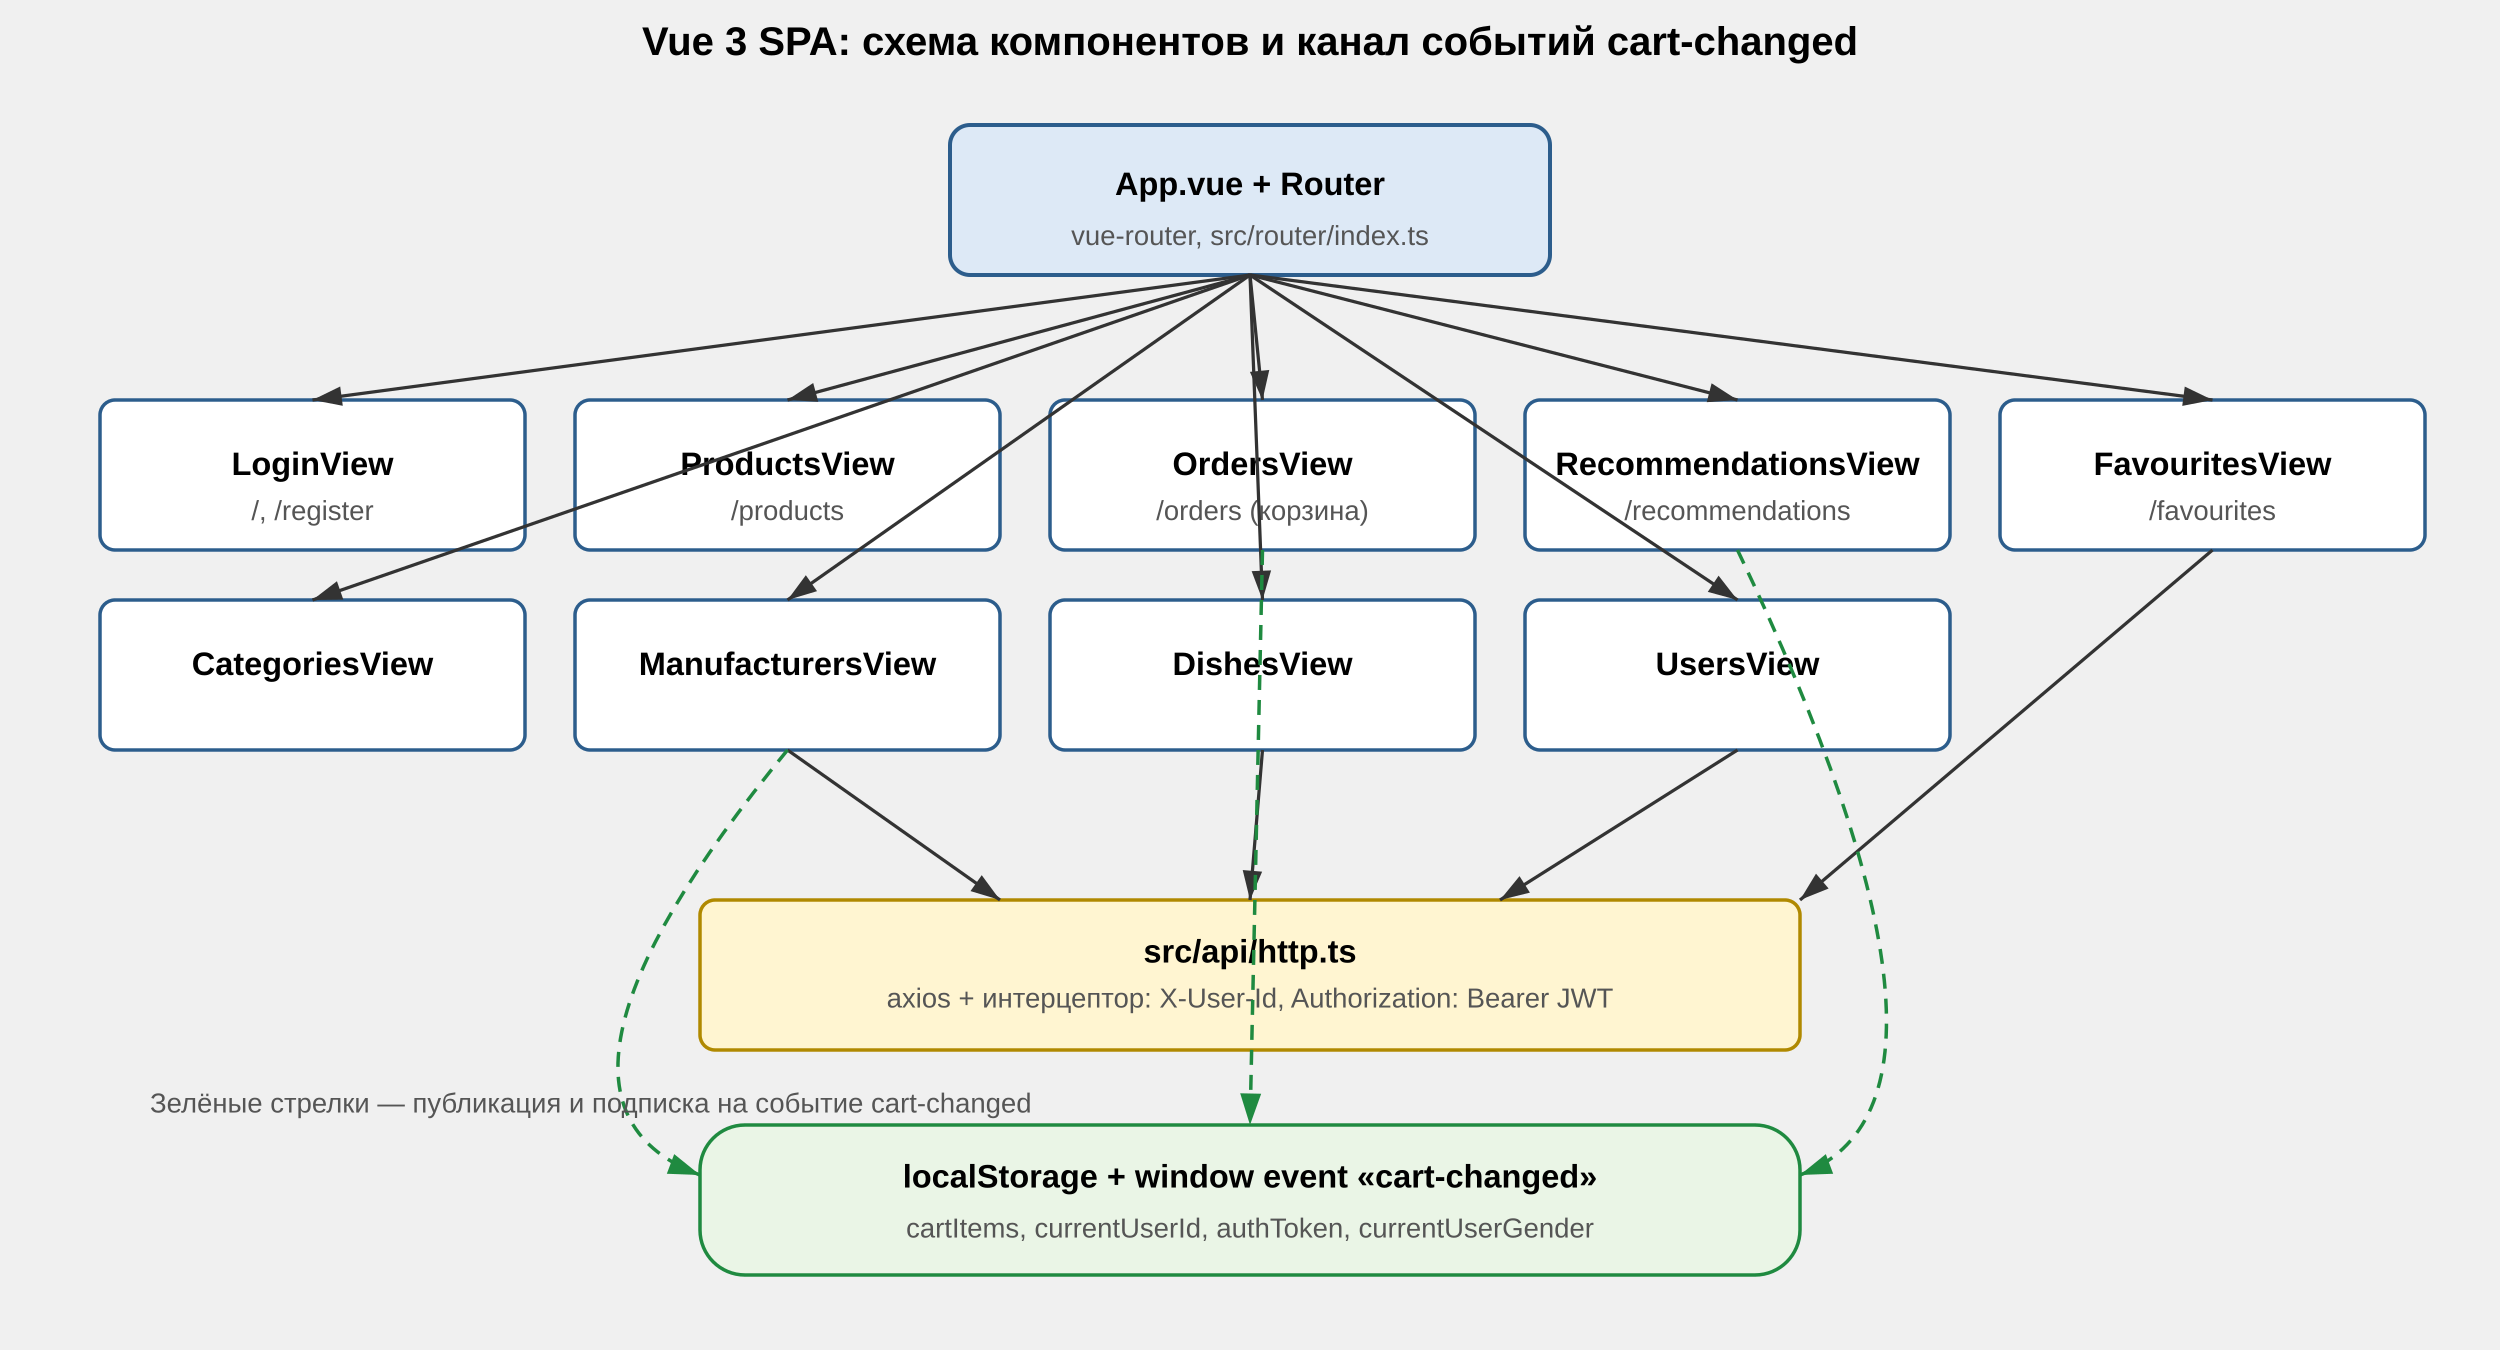
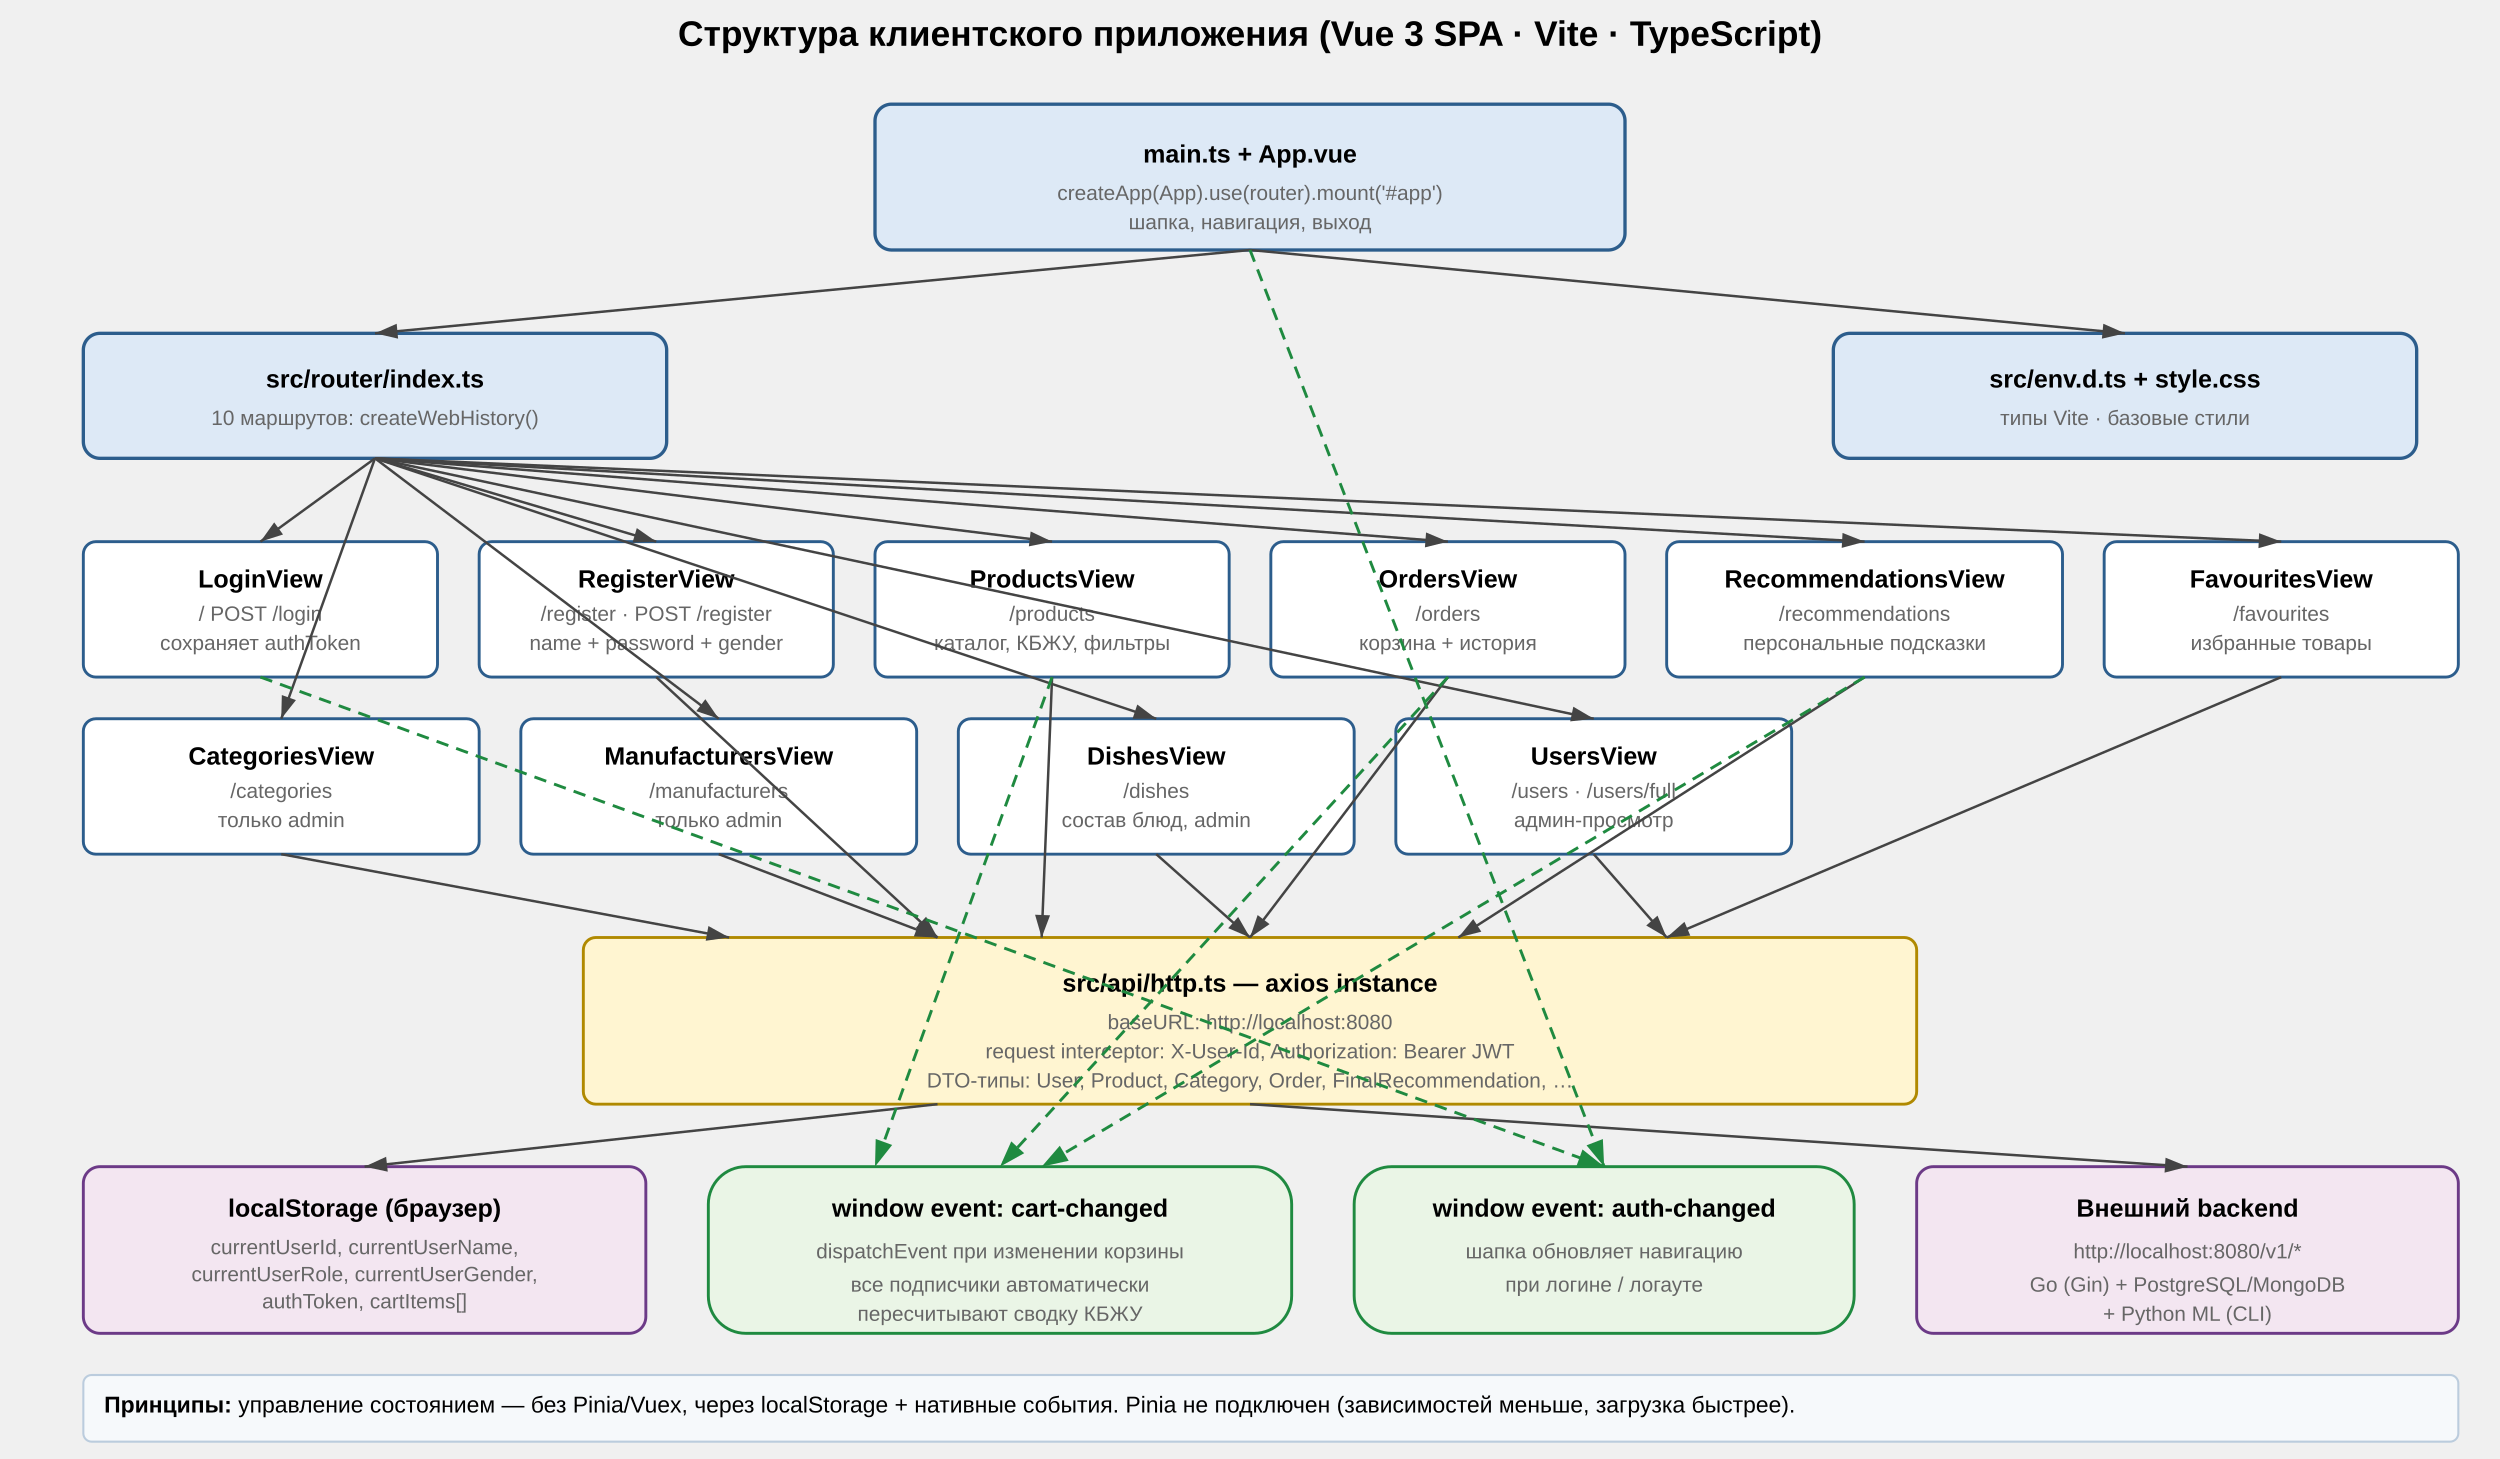
- <svg xmlns="http://www.w3.org/2000/svg" viewBox="0 0 1000 540" font-family="Arial, sans-serif" font-size="13">
+ <svg xmlns="http://www.w3.org/2000/svg" viewBox="0 0 1200 700" font-family="Arial, sans-serif" font-size="12">
  <style>
-     .ttl { font-weight:bold; font-size:16px; }
+     .ttl { font-weight:bold; font-size:17px; }
    .root { fill:#dde9f6; stroke:#2c5d8c; stroke-width:1.6; rx:8; ry:8; }
    .view { fill:#fff; stroke:#2c5d8c; stroke-width:1.4; rx:6; ry:6; }
    .api { fill:#fff5d1; stroke:#b08900; stroke-width:1.4; rx:6; ry:6; }
    .ev  { fill:#eaf5e6; stroke:#1f8a40; stroke-width:1.4; rx:18; ry:18; }
-     .ar  { stroke:#333; stroke-width:1.3; fill:none; }
+     .stor { fill:#f3e6f1; stroke:#6c3a87; stroke-width:1.4; rx:8; ry:8; }
+     .ar  { stroke:#444; stroke-width:1.2; fill:none; }
    .ev_ar { stroke:#1f8a40; stroke-width:1.4; fill:none; stroke-dasharray:6 4; }
    .name { font-weight:bold; }
    .sm { font-size:11px; fill:#555; }
+     .tiny { font-size:10px; fill:#666; }
  </style>
  <defs>
    <marker id="m" markerWidth="10" markerHeight="10" refX="9" refY="3" orient="auto">
-       <path d="M0,0 L0,6 L9,3 z" fill="#333" />
+       <path d="M0,0 L0,6 L9,3 z" fill="#444" />
    </marker>
    <marker id="mg" markerWidth="10" markerHeight="10" refX="9" refY="3" orient="auto">
      <path d="M0,0 L0,6 L9,3 z" fill="#1f8a40" />
    </marker>
  </defs>
-   <text x="500" y="22" text-anchor="middle" class="ttl">Vue 3 SPA: схема компонентов и канал событий cart-changed</text>
-   <rect class="root" x="380" y="50" width="240" height="60" />
-   <text class="name" x="500" y="78" text-anchor="middle">App.vue + Router</text>
-   <text class="sm" x="500" y="98" text-anchor="middle">vue-router, src/router/index.ts</text>
-   <rect class="view" x="40" y="160" width="170" height="60" />
-   <text class="name" x="125" y="190" text-anchor="middle">LoginView</text>
-   <text class="sm" x="125" y="208" text-anchor="middle">/, /register</text>
-   <rect class="view" x="230" y="160" width="170" height="60" />
-   <text class="name" x="315" y="190" text-anchor="middle">ProductsView</text>
-   <text class="sm" x="315" y="208" text-anchor="middle">/products</text>
-   <rect class="view" x="420" y="160" width="170" height="60" />
-   <text class="name" x="505" y="190" text-anchor="middle">OrdersView</text>
-   <text class="sm" x="505" y="208" text-anchor="middle">/orders (корзина)</text>
-   <rect class="view" x="610" y="160" width="170" height="60" />
-   <text class="name" x="695" y="190" text-anchor="middle">RecommendationsView</text>
-   <text class="sm" x="695" y="208" text-anchor="middle">/recommendations</text>
-   <rect class="view" x="800" y="160" width="170" height="60" />
-   <text class="name" x="885" y="190" text-anchor="middle">FavouritesView</text>
-   <text class="sm" x="885" y="208" text-anchor="middle">/favourites</text>
-   <rect class="view" x="40" y="240" width="170" height="60" />
-   <text class="name" x="125" y="270" text-anchor="middle">CategoriesView</text>
-   <rect class="view" x="230" y="240" width="170" height="60" />
-   <text class="name" x="315" y="270" text-anchor="middle">ManufacturersView</text>
-   <rect class="view" x="420" y="240" width="170" height="60" />
-   <text class="name" x="505" y="270" text-anchor="middle">DishesView</text>
-   <rect class="view" x="610" y="240" width="170" height="60" />
-   <text class="name" x="695" y="270" text-anchor="middle">UsersView</text>
-   <path class="ar" d="M500,110 L125,160" marker-end="url(#m)" />
-   <path class="ar" d="M500,110 L315,160" marker-end="url(#m)" />
-   <path class="ar" d="M500,110 L505,160" marker-end="url(#m)" />
-   <path class="ar" d="M500,110 L695,160" marker-end="url(#m)" />
-   <path class="ar" d="M500,110 L885,160" marker-end="url(#m)" />
-   <path class="ar" d="M500,110 L125,240" marker-end="url(#m)" />
-   <path class="ar" d="M500,110 L315,240" marker-end="url(#m)" />
-   <path class="ar" d="M500,110 L505,240" marker-end="url(#m)" />
-   <path class="ar" d="M500,110 L695,240" marker-end="url(#m)" />
-   <rect class="api" x="280" y="360" width="440" height="60" />
-   <text class="name" x="500" y="385" text-anchor="middle">src/api/http.ts</text>
-   <text class="sm" x="500" y="403" text-anchor="middle">axios + интерцептор: X-User-Id, Authorization: Bearer JWT</text>
-   <rect class="ev" x="280" y="450" width="440" height="60" />
-   <text class="name" x="500" y="475" text-anchor="middle">localStorage + window event «cart-changed»</text>
-   <text class="sm" x="500" y="495" text-anchor="middle">cartItems, currentUserId, authToken, currentUserGender</text>
-   <path class="ar" d="M315,300 L400,360" marker-end="url(#m)" />
-   <path class="ar" d="M505,300 L500,360" marker-end="url(#m)" />
-   <path class="ar" d="M695,300 L600,360" marker-end="url(#m)" />
-   <path class="ar" d="M885,220 L720,360" marker-end="url(#m)" />
-   <path class="ev_ar" d="M505,220 L500,450" marker-end="url(#mg)" />
-   <path class="ev_ar" d="M315,300 Q200,440 280,470" marker-end="url(#mg)" />
-   <path class="ev_ar" d="M695,220 Q800,440 720,470" marker-end="url(#mg)" />
-   <text x="60" y="445" class="sm" fill="#1f8a40">Зелёные стрелки — публикация и подписка на событие cart-changed</text>
+   <text x="600" y="22" text-anchor="middle" class="ttl">Структура клиентского приложения (Vue 3 SPA · Vite · TypeScript)</text>
+   <rect class="root" x="420" y="50" width="360" height="70" />
+   <text class="name" x="600" y="78" text-anchor="middle">main.ts + App.vue</text>
+   <text class="tiny" x="600" y="96" text-anchor="middle">createApp(App).use(router).mount('#app')</text>
+   <text class="tiny" x="600" y="110" text-anchor="middle">шапка, навигация, выход</text>
+   <rect class="root" x="40" y="160" width="280" height="60" fill="#f0f4fa" />
+   <text class="name" x="180" y="186" text-anchor="middle">src/router/index.ts</text>
+   <text class="tiny" x="180" y="204" text-anchor="middle">10 маршрутов: createWebHistory()</text>
+   <rect class="root" x="880" y="160" width="280" height="60" fill="#f0f4fa" />
+   <text class="name" x="1020" y="186" text-anchor="middle">src/env.d.ts + style.css</text>
+   <text class="tiny" x="1020" y="204" text-anchor="middle">типы Vite · базовые стили</text>
+   <rect class="view" x="40" y="260" width="170" height="65" />
+   <text class="name" x="125" y="282" text-anchor="middle">LoginView</text>
+   <text class="tiny" x="125" y="298" text-anchor="middle">/   POST /login</text>
+   <text class="tiny" x="125" y="312" text-anchor="middle">сохраняет authToken</text>
+   <rect class="view" x="230" y="260" width="170" height="65" />
+   <text class="name" x="315" y="282" text-anchor="middle">RegisterView</text>
+   <text class="tiny" x="315" y="298" text-anchor="middle">/register · POST /register</text>
+   <text class="tiny" x="315" y="312" text-anchor="middle">name + password + gender</text>
+   <rect class="view" x="420" y="260" width="170" height="65" />
+   <text class="name" x="505" y="282" text-anchor="middle">ProductsView</text>
+   <text class="tiny" x="505" y="298" text-anchor="middle">/products</text>
+   <text class="tiny" x="505" y="312" text-anchor="middle">каталог, КБЖУ, фильтры</text>
+   <rect class="view" x="610" y="260" width="170" height="65" />
+   <text class="name" x="695" y="282" text-anchor="middle">OrdersView</text>
+   <text class="tiny" x="695" y="298" text-anchor="middle">/orders</text>
+   <text class="tiny" x="695" y="312" text-anchor="middle">корзина + история</text>
+   <rect class="view" x="800" y="260" width="190" height="65" />
+   <text class="name" x="895" y="282" text-anchor="middle">RecommendationsView</text>
+   <text class="tiny" x="895" y="298" text-anchor="middle">/recommendations</text>
+   <text class="tiny" x="895" y="312" text-anchor="middle">персональные подсказки</text>
+   <rect class="view" x="1010" y="260" width="170" height="65" />
+   <text class="name" x="1095" y="282" text-anchor="middle">FavouritesView</text>
+   <text class="tiny" x="1095" y="298" text-anchor="middle">/favourites</text>
+   <text class="tiny" x="1095" y="312" text-anchor="middle">избранные товары</text>
+   <rect class="view" x="40" y="345" width="190" height="65" />
+   <text class="name" x="135" y="367" text-anchor="middle">CategoriesView</text>
+   <text class="tiny" x="135" y="383" text-anchor="middle">/categories</text>
+   <text class="tiny" x="135" y="397" text-anchor="middle">только admin</text>
+   <rect class="view" x="250" y="345" width="190" height="65" />
+   <text class="name" x="345" y="367" text-anchor="middle">ManufacturersView</text>
+   <text class="tiny" x="345" y="383" text-anchor="middle">/manufacturers</text>
+   <text class="tiny" x="345" y="397" text-anchor="middle">только admin</text>
+   <rect class="view" x="460" y="345" width="190" height="65" />
+   <text class="name" x="555" y="367" text-anchor="middle">DishesView</text>
+   <text class="tiny" x="555" y="383" text-anchor="middle">/dishes</text>
+   <text class="tiny" x="555" y="397" text-anchor="middle">состав блюд, admin</text>
+   <rect class="view" x="670" y="345" width="190" height="65" />
+   <text class="name" x="765" y="367" text-anchor="middle">UsersView</text>
+   <text class="tiny" x="765" y="383" text-anchor="middle">/users · /users/full</text>
+   <text class="tiny" x="765" y="397" text-anchor="middle">админ-просмотр</text>
+   <path class="ar" d="M600,120 L180,160" marker-end="url(#m)" />
+   <path class="ar" d="M600,120 L1020,160" marker-end="url(#m)" />
+   <path class="ar" d="M180,220 L125,260" marker-end="url(#m)" />
+   <path class="ar" d="M180,220 L315,260" marker-end="url(#m)" />
+   <path class="ar" d="M180,220 L505,260" marker-end="url(#m)" />
+   <path class="ar" d="M180,220 L695,260" marker-end="url(#m)" />
+   <path class="ar" d="M180,220 L895,260" marker-end="url(#m)" />
+   <path class="ar" d="M180,220 L1095,260" marker-end="url(#m)" />
+   <path class="ar" d="M180,220 L135,345" marker-end="url(#m)" />
+   <path class="ar" d="M180,220 L345,345" marker-end="url(#m)" />
+   <path class="ar" d="M180,220 L555,345" marker-end="url(#m)" />
+   <path class="ar" d="M180,220 L765,345" marker-end="url(#m)" />
+   <rect class="api" x="280" y="450" width="640" height="80" />
+   <text class="name" x="600" y="476" text-anchor="middle">src/api/http.ts — axios instance</text>
+   <text class="tiny" x="600" y="494" text-anchor="middle">baseURL: http://localhost:8080</text>
+   <text class="tiny" x="600" y="508" text-anchor="middle">request interceptor: X-User-Id, Authorization: Bearer JWT</text>
+   <text class="tiny" x="600" y="522" text-anchor="middle">DTO-типы: User, Product, Category, Order, FinalRecommendation, …</text>
+   <path class="ar" d="M315,325 L450,450" marker-end="url(#m)" />
+   <path class="ar" d="M505,325 L500,450" marker-end="url(#m)" />
+   <path class="ar" d="M695,325 L600,450" marker-end="url(#m)" />
+   <path class="ar" d="M895,325 L700,450" marker-end="url(#m)" />
+   <path class="ar" d="M1095,325 L800,450" marker-end="url(#m)" />
+   <path class="ar" d="M135,410 L350,450" marker-end="url(#m)" />
+   <path class="ar" d="M345,410 L450,450" marker-end="url(#m)" />
+   <path class="ar" d="M555,410 L600,450" marker-end="url(#m)" />
+   <path class="ar" d="M765,410 L800,450" marker-end="url(#m)" />
+   <rect class="stor" x="40" y="560" width="270" height="80" />
+   <text class="name" x="175" y="584" text-anchor="middle">localStorage (браузер)</text>
+   <text class="tiny" x="175" y="602" text-anchor="middle">currentUserId, currentUserName,</text>
+   <text class="tiny" x="175" y="615" text-anchor="middle">currentUserRole, currentUserGender,</text>
+   <text class="tiny" x="175" y="628" text-anchor="middle">authToken, cartItems[]</text>
+   <rect class="ev" x="340" y="560" width="280" height="80" />
+   <text class="name" x="480" y="584" text-anchor="middle">window event: cart-changed</text>
+   <text class="tiny" x="480" y="604" text-anchor="middle">dispatchEvent при изменении корзины</text>
+   <text class="tiny" x="480" y="620" text-anchor="middle">все подписчики автоматически</text>
+   <text class="tiny" x="480" y="634" text-anchor="middle">пересчитывают сводку КБЖУ</text>
+   <rect class="ev" x="650" y="560" width="240" height="80" />
+   <text class="name" x="770" y="584" text-anchor="middle">window event: auth-changed</text>
+   <text class="tiny" x="770" y="604" text-anchor="middle">шапка обновляет навигацию</text>
+   <text class="tiny" x="770" y="620" text-anchor="middle">при логине / логауте</text>
+   <rect class="stor" x="920" y="560" width="260" height="80" />
+   <text class="name" x="1050" y="584" text-anchor="middle">Внешний backend</text>
+   <text class="tiny" x="1050" y="604" text-anchor="middle">http://localhost:8080/v1/*</text>
+   <text class="tiny" x="1050" y="620" text-anchor="middle">Go (Gin) + PostgreSQL/MongoDB</text>
+   <text class="tiny" x="1050" y="634" text-anchor="middle">+ Python ML (CLI)</text>
+   <path class="ar" d="M450,530 L175,560" marker-end="url(#m)" />
+   <path class="ar" d="M600,530 L1050,560" marker-end="url(#m)" />
+   <path class="ev_ar" d="M695,325 L480,560" marker-end="url(#mg)" />
+   <path class="ev_ar" d="M505,325 L420,560" marker-end="url(#mg)" />
+   <path class="ev_ar" d="M895,325 L500,560" marker-end="url(#mg)" />
+   <path class="ev_ar" d="M125,325 L770,560" marker-end="url(#mg)" />
+   <path class="ev_ar" d="M600,120 L770,560" marker-end="url(#mg)" />
+   <rect x="40" y="660" width="1140" height="32" fill="#f6f9fb" stroke="#bcd" rx="4" />
+   <text x="50" y="678" font-size="11">
+     <tspan font-weight="bold">Принципы:</tspan> управление состоянием — без Pinia/Vuex, через localStorage + нативные события. Pinia не подключен (зависимостей меньше, загрузка быстрее).</text>
</svg>
